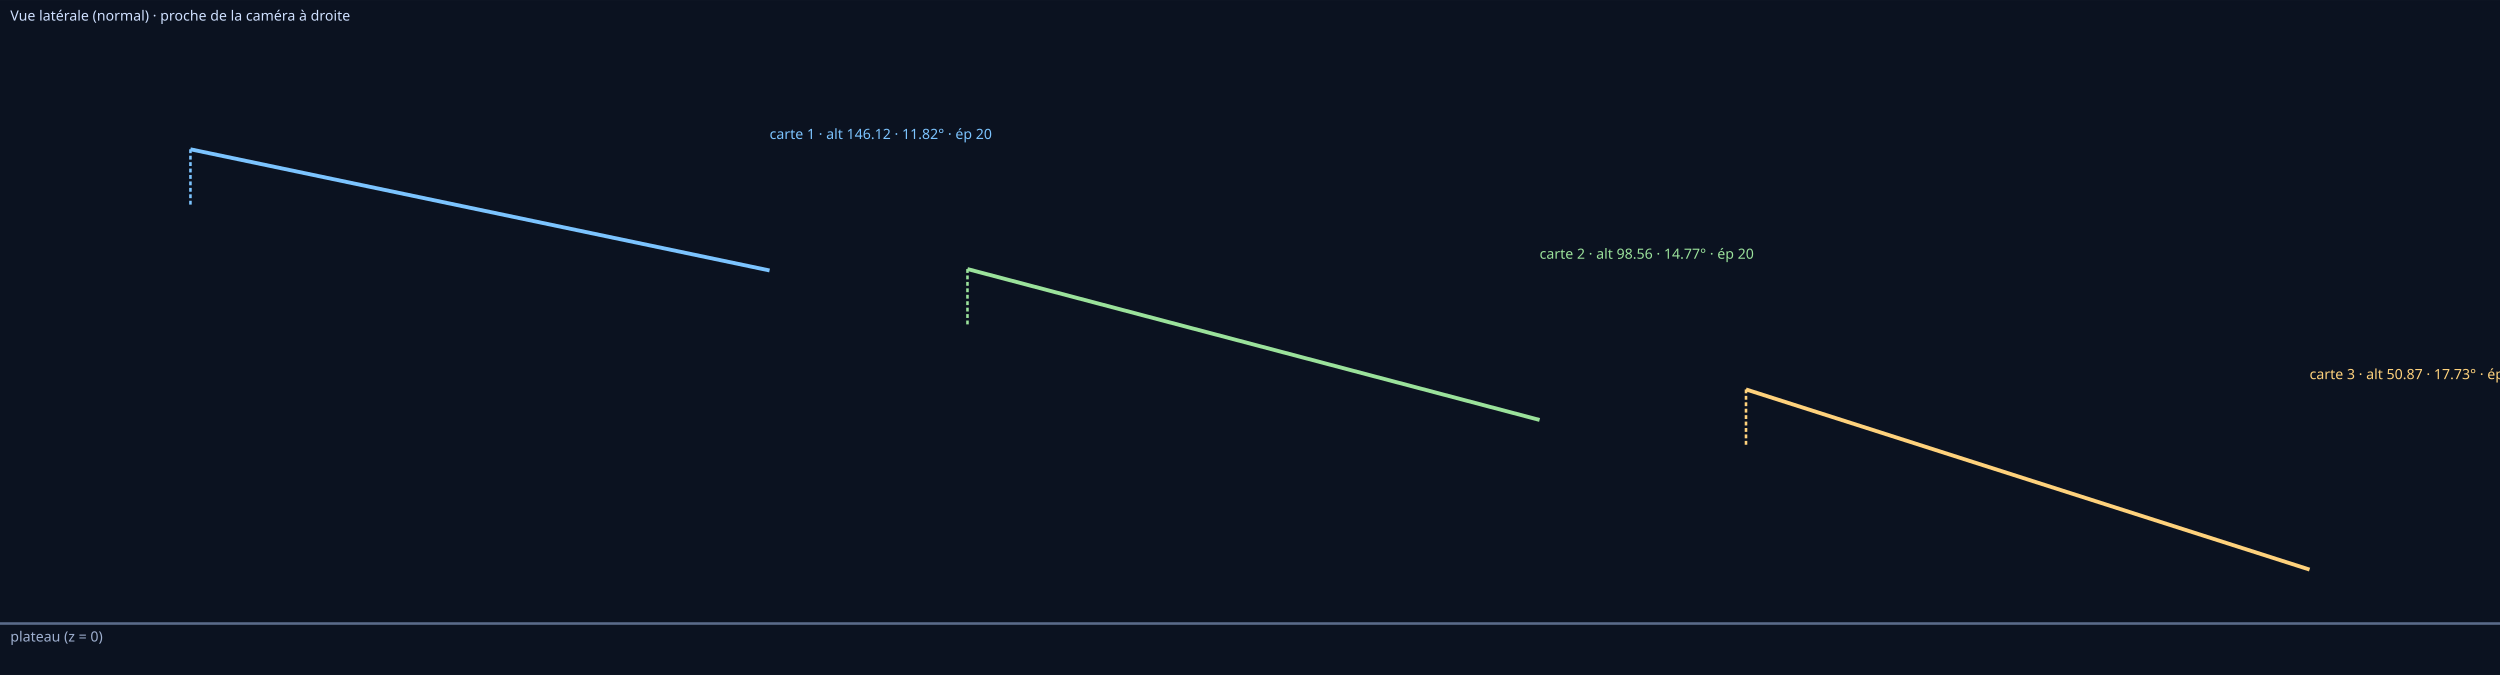
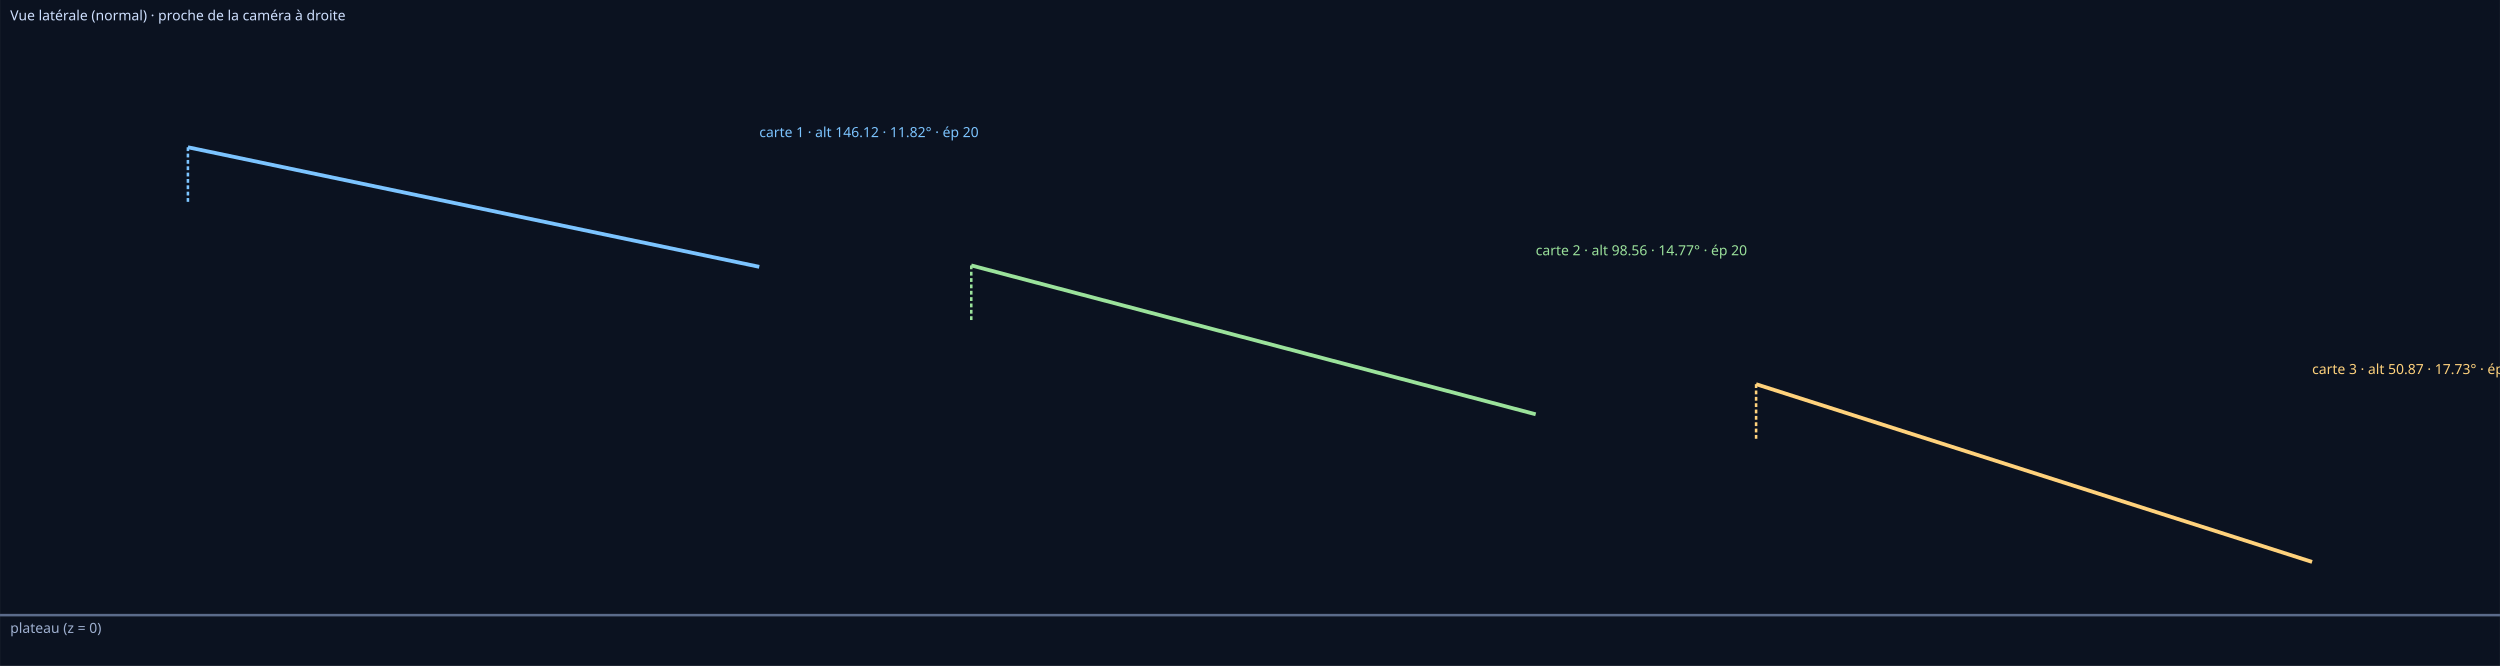
- <svg xmlns="http://www.w3.org/2000/svg" viewBox="0 0 1942.832 524.544" width="1100" height="297" font-family="sans-serif" font-size="11">
+ <svg xmlns="http://www.w3.org/2000/svg" viewBox="0 0 1969.232 524.544" width="1100" height="293" font-family="sans-serif" font-size="11">
  <rect width="100%" height="100%" fill="#0b1220" />
-   <line x1="0" x2="1942.832" y1="484.544" y2="484.544" stroke="#5b6b8a" stroke-width="2" />
+   <line x1="0" x2="1969.232" y1="484.544" y2="484.544" stroke="#5b6b8a" stroke-width="2" />
  <text x="8" y="498.544" fill="#9fb0d0">plateau (z = 0)</text>
  <polygon points="148,116 148,116 598.054,210.182 598.054,210.182" fill="none" stroke="#7cc4ff" stroke-width="3" />
  <line x1="148" y1="116" x2="148" y2="160" stroke="#7cc4ff" stroke-width="2" stroke-dasharray="3 2" />
  <text x="598.054" y="108" fill="#7cc4ff">carte 1 · alt 146.12 · 11.82° · ép 20</text>
-   <polygon points="751.856,209.082 751.856,209.082 1196.454,326.342 1196.454,326.342" fill="none" stroke="#9be29b" stroke-width="3" />
-   <line x1="751.856" y1="209.082" x2="751.856" y2="253.082" stroke="#9be29b" stroke-width="2" stroke-dasharray="3 2" />
-   <text x="1196.454" y="201.082" fill="#9be29b">carte 2 · alt 98.56 · 14.77° · ép 20</text>
-   <polygon points="1356.878,302.626 1356.878,302.626 1794.832,442.634 1794.832,442.634" fill="none" stroke="#ffd27c" stroke-width="3" />
-   <line x1="1356.878" y1="302.626" x2="1356.878" y2="346.626" stroke="#ffd27c" stroke-width="2" stroke-dasharray="3 2" />
-   <text x="1794.832" y="294.626" fill="#ffd27c">carte 3 · alt 50.87 · 17.73° · ép 20</text>
+   <polygon points="765.056,209.082 765.056,209.082 1209.654,326.342 1209.654,326.342" fill="none" stroke="#9be29b" stroke-width="3" />
+   <line x1="765.056" y1="209.082" x2="765.056" y2="253.082" stroke="#9be29b" stroke-width="2" stroke-dasharray="3 2" />
+   <text x="1209.654" y="201.082" fill="#9be29b">carte 2 · alt 98.56 · 14.77° · ép 20</text>
+   <polygon points="1383.278,302.626 1383.278,302.626 1821.232,442.634 1821.232,442.634" fill="none" stroke="#ffd27c" stroke-width="3" />
+   <line x1="1383.278" y1="302.626" x2="1383.278" y2="346.626" stroke="#ffd27c" stroke-width="2" stroke-dasharray="3 2" />
+   <text x="1821.232" y="294.626" fill="#ffd27c">carte 3 · alt 50.87 · 17.73° · ép 20</text>
  <text x="8" y="16" fill="#cfe0ff">Vue latérale (normal) · proche de la caméra à droite</text>
</svg>
